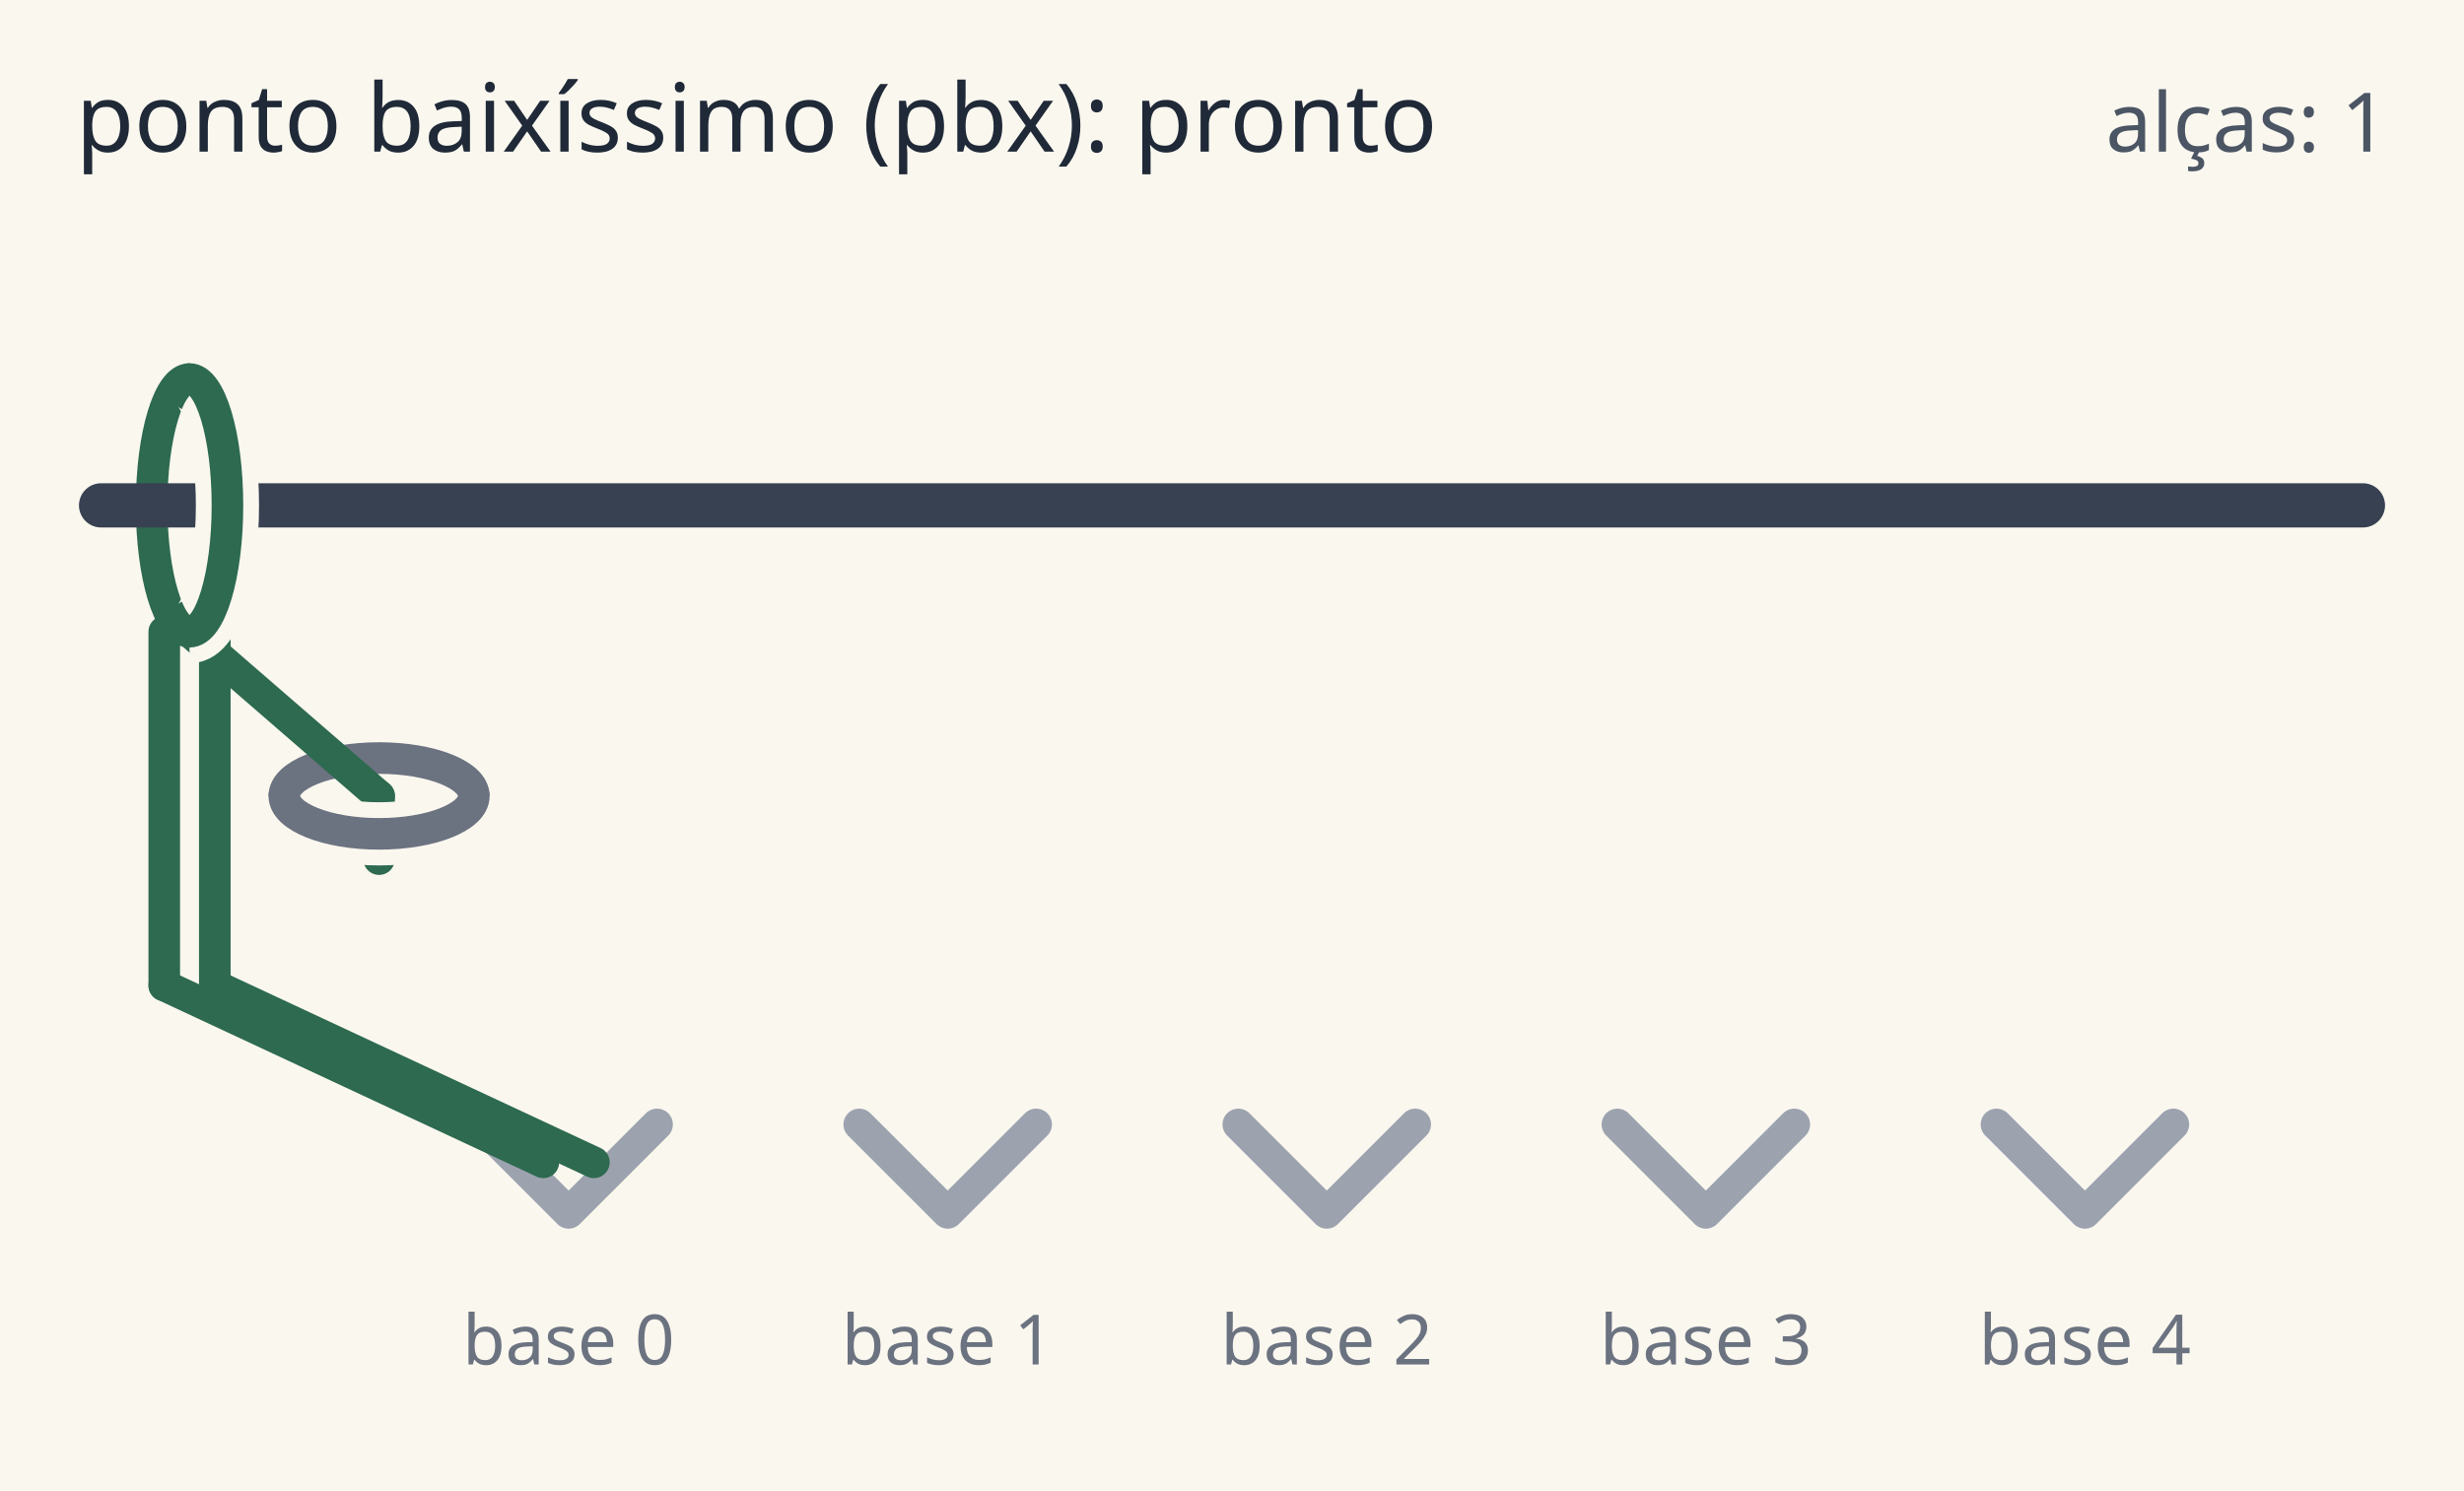
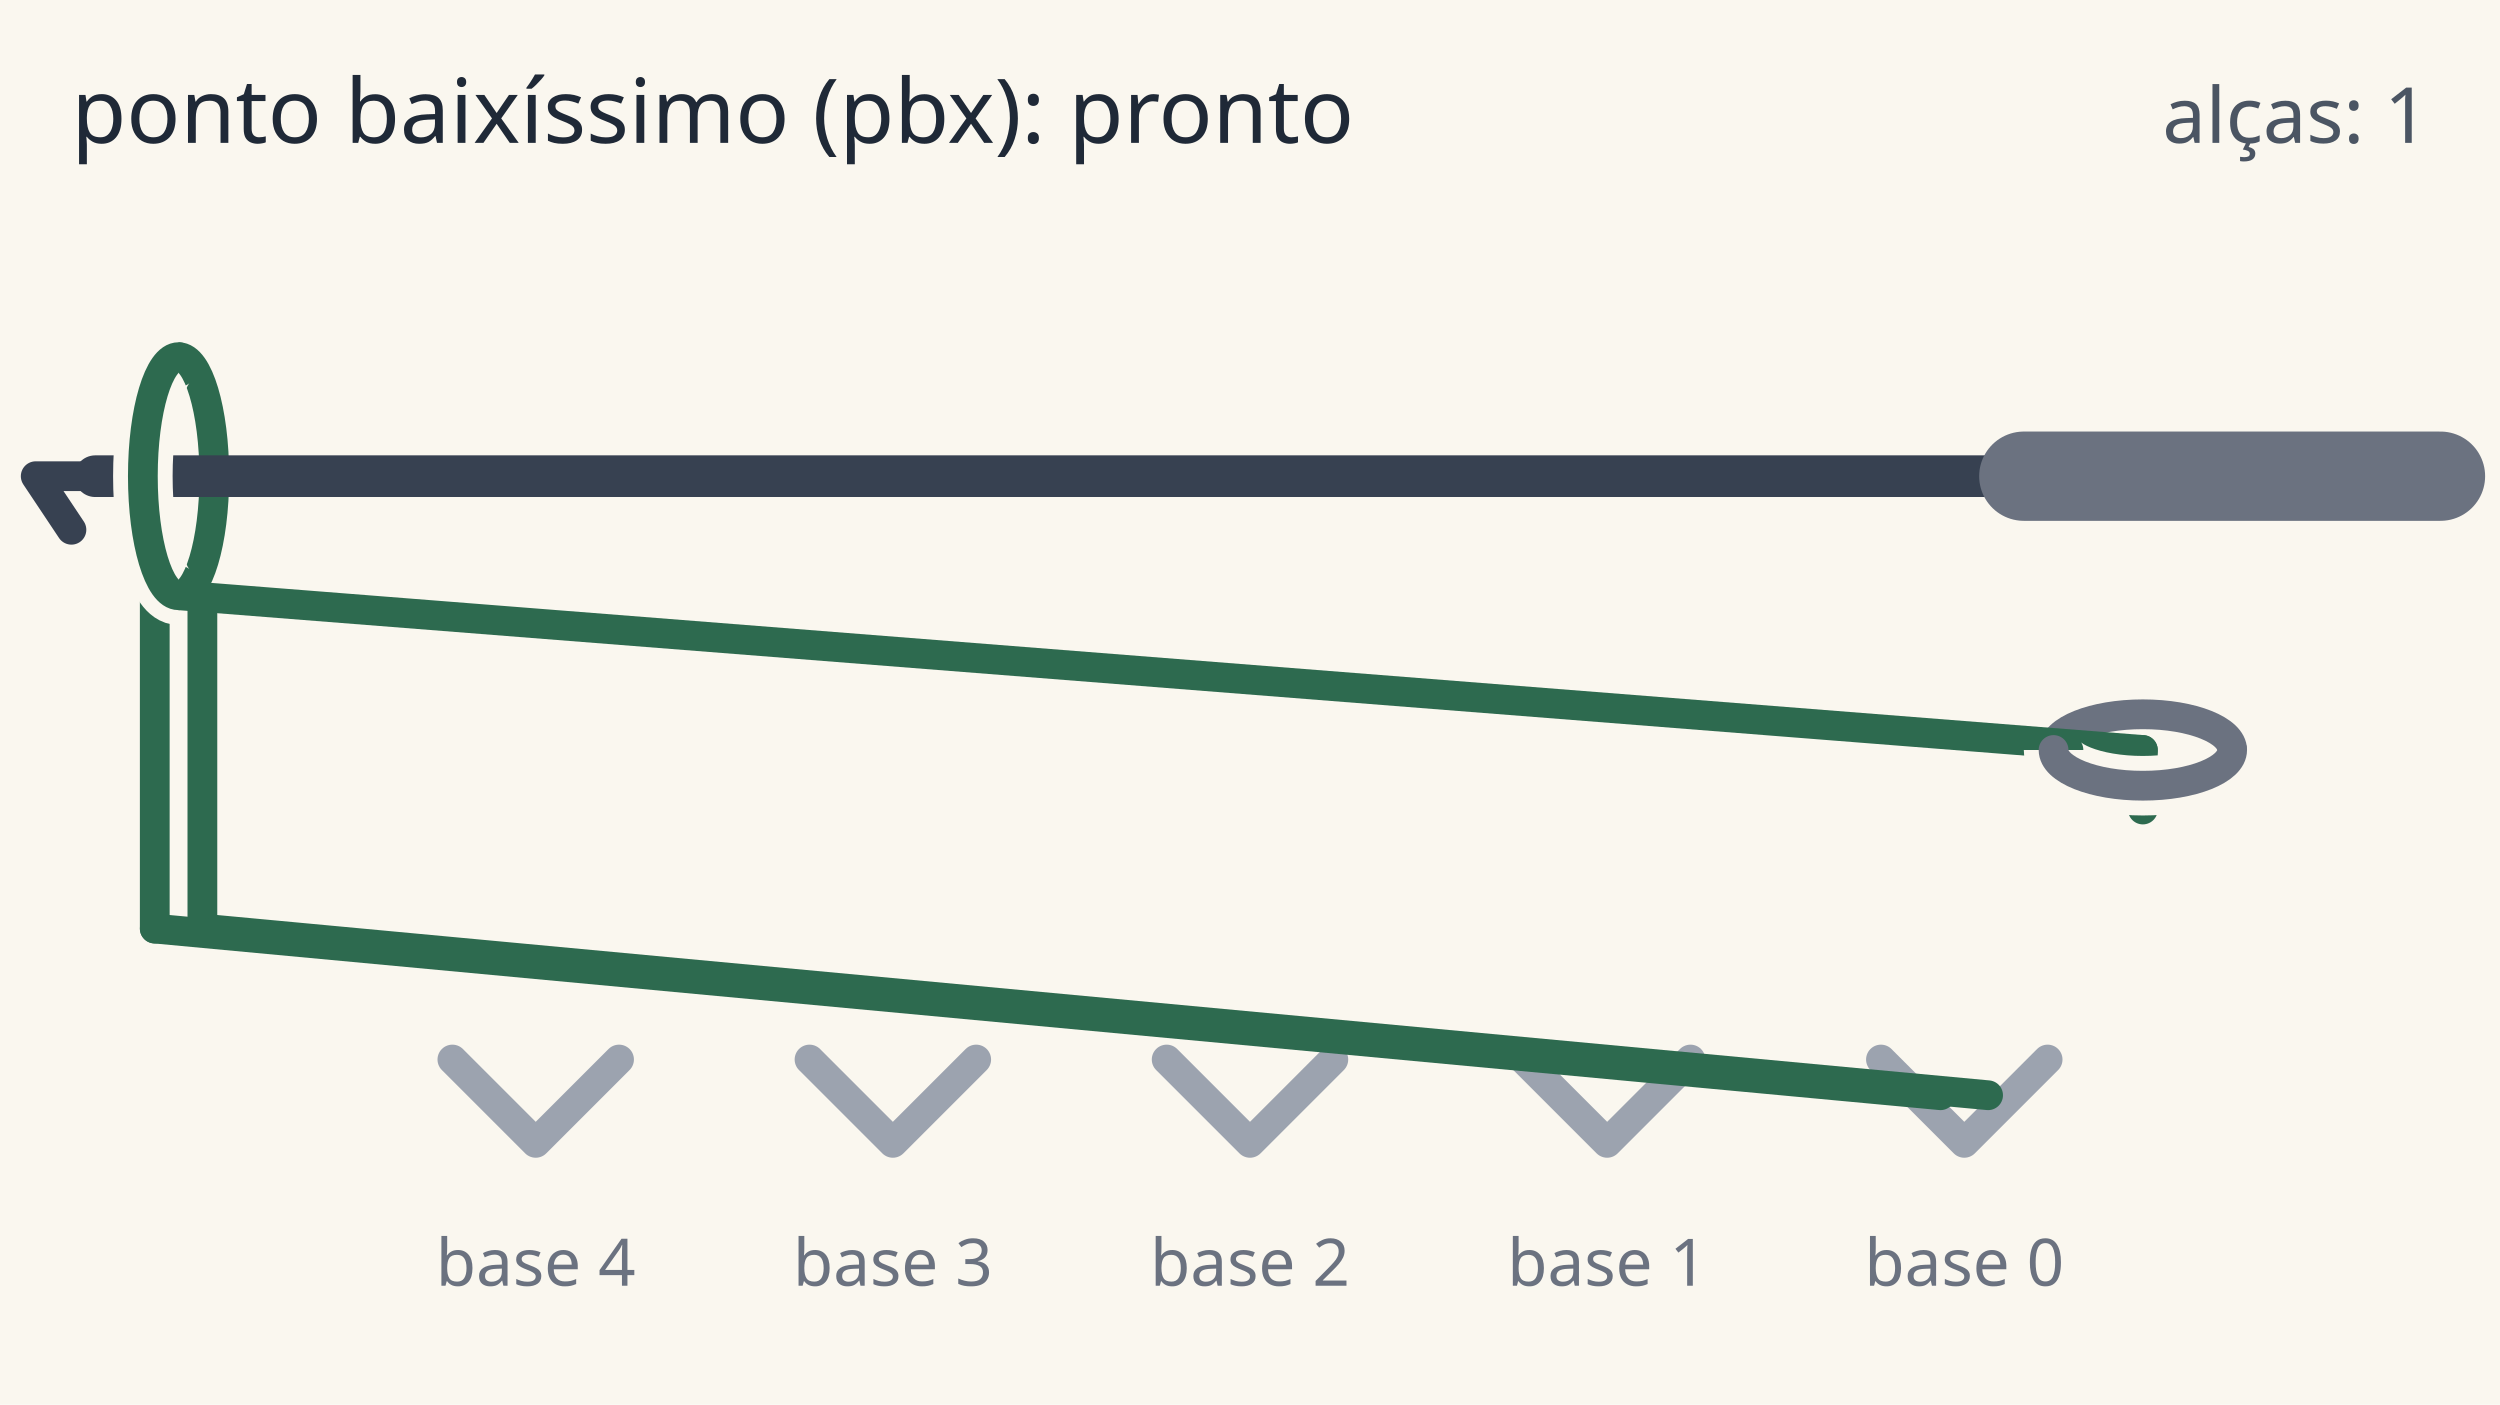
- <svg xmlns="http://www.w3.org/2000/svg" viewBox="0 0 390.0 236.0" width="390.0" height="236.0" font-family="sans-serif">
+ <svg xmlns="http://www.w3.org/2000/svg" viewBox="0 0 420.0 236.0" width="420.0" height="236.0" font-family="sans-serif">
  <rect width="100%" height="100%" fill="#faf7ef" />
  <text x="12" y="24" font-size="15" fill="#1f2937">ponto baixíssimo (pbx): pronto</text>
-   <text x="378.0" y="24" font-size="13" text-anchor="end" fill="#4b5563">alças: 1</text>
-   <path data-base-top="0" d="M 76.0 178.0 L 90.0 192.0 L 104.0 178.0" fill="none" stroke="#9ca3af" stroke-width="5" stroke-linecap="round" stroke-linejoin="round" />
-   <text x="90.0" y="216.0" font-size="11" text-anchor="middle" fill="#6b7280">base 0</text>
-   <path data-base-top="1" d="M 136.0 178.0 L 150.0 192.0 L 164.0 178.0" fill="none" stroke="#9ca3af" stroke-width="5" stroke-linecap="round" stroke-linejoin="round" />
-   <text x="150.0" y="216.0" font-size="11" text-anchor="middle" fill="#6b7280">base 1</text>
+   <text x="408.0" y="24" font-size="13" text-anchor="end" fill="#4b5563">alças: 1</text>
+   <path data-base-top="0" d="M 316.0 178.0 L 330.0 192.0 L 344.0 178.0" fill="none" stroke="#9ca3af" stroke-width="5" stroke-linecap="round" stroke-linejoin="round" />
+   <text x="330.0" y="216.0" font-size="11" text-anchor="middle" fill="#6b7280">base 0</text>
+   <path data-base-top="1" d="M 256.0 178.0 L 270.0 192.0 L 284.0 178.0" fill="none" stroke="#9ca3af" stroke-width="5" stroke-linecap="round" stroke-linejoin="round" />
+   <text x="270.0" y="216.0" font-size="11" text-anchor="middle" fill="#6b7280">base 1</text>
  <path data-base-top="2" d="M 196.0 178.0 L 210.0 192.0 L 224.0 178.0" fill="none" stroke="#9ca3af" stroke-width="5" stroke-linecap="round" stroke-linejoin="round" />
  <text x="210.0" y="216.0" font-size="11" text-anchor="middle" fill="#6b7280">base 2</text>
-   <path data-base-top="3" d="M 256.0 178.0 L 270.0 192.0 L 284.0 178.0" fill="none" stroke="#9ca3af" stroke-width="5" stroke-linecap="round" stroke-linejoin="round" />
-   <text x="270.0" y="216.0" font-size="11" text-anchor="middle" fill="#6b7280">base 3</text>
-   <path data-base-top="4" d="M 316.0 178.0 L 330.0 192.0 L 344.0 178.0" fill="none" stroke="#9ca3af" stroke-width="5" stroke-linecap="round" stroke-linejoin="round" />
-   <text x="330.0" y="216.0" font-size="11" text-anchor="middle" fill="#6b7280">base 4</text>
-   <line data-leg="1" data-base="0" data-side="l" data-seg="v" x1="26.0" y1="100.0" x2="26.0" y2="156.0" stroke="#2d6a4f" stroke-width="5" stroke-linecap="round" />
-   <line data-leg="1" data-base="0" data-side="l" data-seg="d" x1="26.0" y1="156.0" x2="86.0" y2="184.0" stroke="#2d6a4f" stroke-width="5" stroke-linecap="round" />
-   <line data-leg="1" data-base="0" data-side="r" data-seg="v" x1="34.0" y1="100.0" x2="34.0" y2="156.0" stroke="#2d6a4f" stroke-width="5" stroke-linecap="round" />
-   <line data-leg="1" data-base="0" data-side="r" data-seg="d" x1="34.0" y1="156.0" x2="94.0" y2="184.0" stroke="#2d6a4f" stroke-width="5" stroke-linecap="round" />
-   <path data-loop="0" data-kind="initial" data-on-hook="0" data-part="back" d="M 45.0 126.0 A 15 6 0 0 1 75.0 126.0" fill="none" stroke="#6b7280" stroke-width="5" stroke-linecap="round" />
-   <path data-loop="1" data-kind="pulled" data-on-hook="1" data-part="back" d="M 30.0 60.0 A 6 20 0 0 0 30.0 100.0" fill="none" stroke="#2d6a4f" stroke-width="5" stroke-linecap="round" />
-   <line data-hook="1" x1="16" y1="80" x2="374.0" y2="80" stroke="#374151" stroke-width="7" stroke-linecap="round" />
-   <line data-strand="1" data-draw="1" data-through="0" x1="30.0" y1="100.0" x2="60.0" y2="126.0" stroke="#2d6a4f" stroke-width="5" stroke-linecap="round" />
-   <line data-strand="1" data-draw="1" data-exit="1" x1="60.0" y1="126.0" x2="60.0" y2="136.0" stroke="#2d6a4f" stroke-width="5" stroke-linecap="round" />
-   <path d="M 45.0 126.0 A 15 6 0 0 0 75.0 126.0" fill="none" stroke="#faf7ef" stroke-width="10" stroke-linecap="butt" />
-   <path data-loop="0" data-kind="initial" data-on-hook="0" data-part="front" d="M 45.0 126.0 A 15 6 0 0 0 75.0 126.0" fill="none" stroke="#6b7280" stroke-width="5" stroke-linecap="round" />
-   <path d="M 30.0 60.0 A 6 20 0 0 1 30.0 100.0" fill="none" stroke="#faf7ef" stroke-width="10" stroke-linecap="butt" />
-   <path data-loop="1" data-kind="pulled" data-on-hook="1" data-part="front" d="M 30.0 60.0 A 6 20 0 0 1 30.0 100.0" fill="none" stroke="#2d6a4f" stroke-width="5" stroke-linecap="round" />
+   <path data-base-top="3" d="M 136.0 178.0 L 150.0 192.0 L 164.0 178.0" fill="none" stroke="#9ca3af" stroke-width="5" stroke-linecap="round" stroke-linejoin="round" />
+   <text x="150.0" y="216.0" font-size="11" text-anchor="middle" fill="#6b7280">base 3</text>
+   <path data-base-top="4" d="M 76.0 178.0 L 90.0 192.0 L 104.0 178.0" fill="none" stroke="#9ca3af" stroke-width="5" stroke-linecap="round" stroke-linejoin="round" />
+   <text x="90.0" y="216.0" font-size="11" text-anchor="middle" fill="#6b7280">base 4</text>
+   <line data-leg="1" data-base="0" data-side="l" data-seg="v" x1="34.0" y1="100.0" x2="34.0" y2="156.0" stroke="#2d6a4f" stroke-width="5" stroke-linecap="round" />
+   <line data-leg="1" data-base="0" data-side="l" data-seg="d" x1="34.0" y1="156.0" x2="334.0" y2="184.0" stroke="#2d6a4f" stroke-width="5" stroke-linecap="round" />
+   <line data-leg="1" data-base="0" data-side="r" data-seg="v" x1="26.0" y1="100.0" x2="26.0" y2="156.0" stroke="#2d6a4f" stroke-width="5" stroke-linecap="round" />
+   <line data-leg="1" data-base="0" data-side="r" data-seg="d" x1="26.0" y1="156.0" x2="326.0" y2="184.0" stroke="#2d6a4f" stroke-width="5" stroke-linecap="round" />
+   <path data-loop="0" data-kind="initial" data-on-hook="0" data-part="back" d="M 345.0 126.0 A 15 6 0 0 1 375.0 126.0" fill="none" stroke="#6b7280" stroke-width="5" stroke-linecap="round" />
+   <path data-loop="1" data-kind="pulled" data-on-hook="1" data-part="back" d="M 30.0 60.0 A 6 20 0 0 1 30.0 100.0" fill="none" stroke="#2d6a4f" stroke-width="5" stroke-linecap="round" />
+   <line data-hook="1" x1="404.0" y1="80" x2="16.0" y2="80" stroke="#374151" stroke-width="7" stroke-linecap="round" />
+   <line data-hook-handle="1" x1="410.0" y1="80" x2="340.0" y2="80" stroke="#6b7280" stroke-width="15" stroke-linecap="round" />
+   <path data-hook-tip="1" d="M 18.0 80 L 6.0 80 L 12.0 89" fill="none" stroke="#374151" stroke-width="5" stroke-linecap="round" stroke-linejoin="round" />
+   <line data-strand="1" data-draw="1" data-through="0" x1="30.0" y1="100.0" x2="360.0" y2="126.0" stroke="#2d6a4f" stroke-width="5" stroke-linecap="round" />
+   <line data-strand="1" data-draw="1" data-exit="1" x1="360.0" y1="126.0" x2="360.0" y2="136.0" stroke="#2d6a4f" stroke-width="5" stroke-linecap="round" />
+   <path d="M 345.0 126.0 A 15 6 0 0 0 375.0 126.0" fill="none" stroke="#faf7ef" stroke-width="10" stroke-linecap="butt" />
+   <path data-loop="0" data-kind="initial" data-on-hook="0" data-part="front" d="M 345.0 126.0 A 15 6 0 0 0 375.0 126.0" fill="none" stroke="#6b7280" stroke-width="5" stroke-linecap="round" />
+   <path d="M 30.0 60.0 A 6 20 0 0 0 30.0 100.0" fill="none" stroke="#faf7ef" stroke-width="10" stroke-linecap="butt" />
+   <path data-loop="1" data-kind="pulled" data-on-hook="1" data-part="front" d="M 30.0 60.0 A 6 20 0 0 0 30.0 100.0" fill="none" stroke="#2d6a4f" stroke-width="5" stroke-linecap="round" />
</svg>
